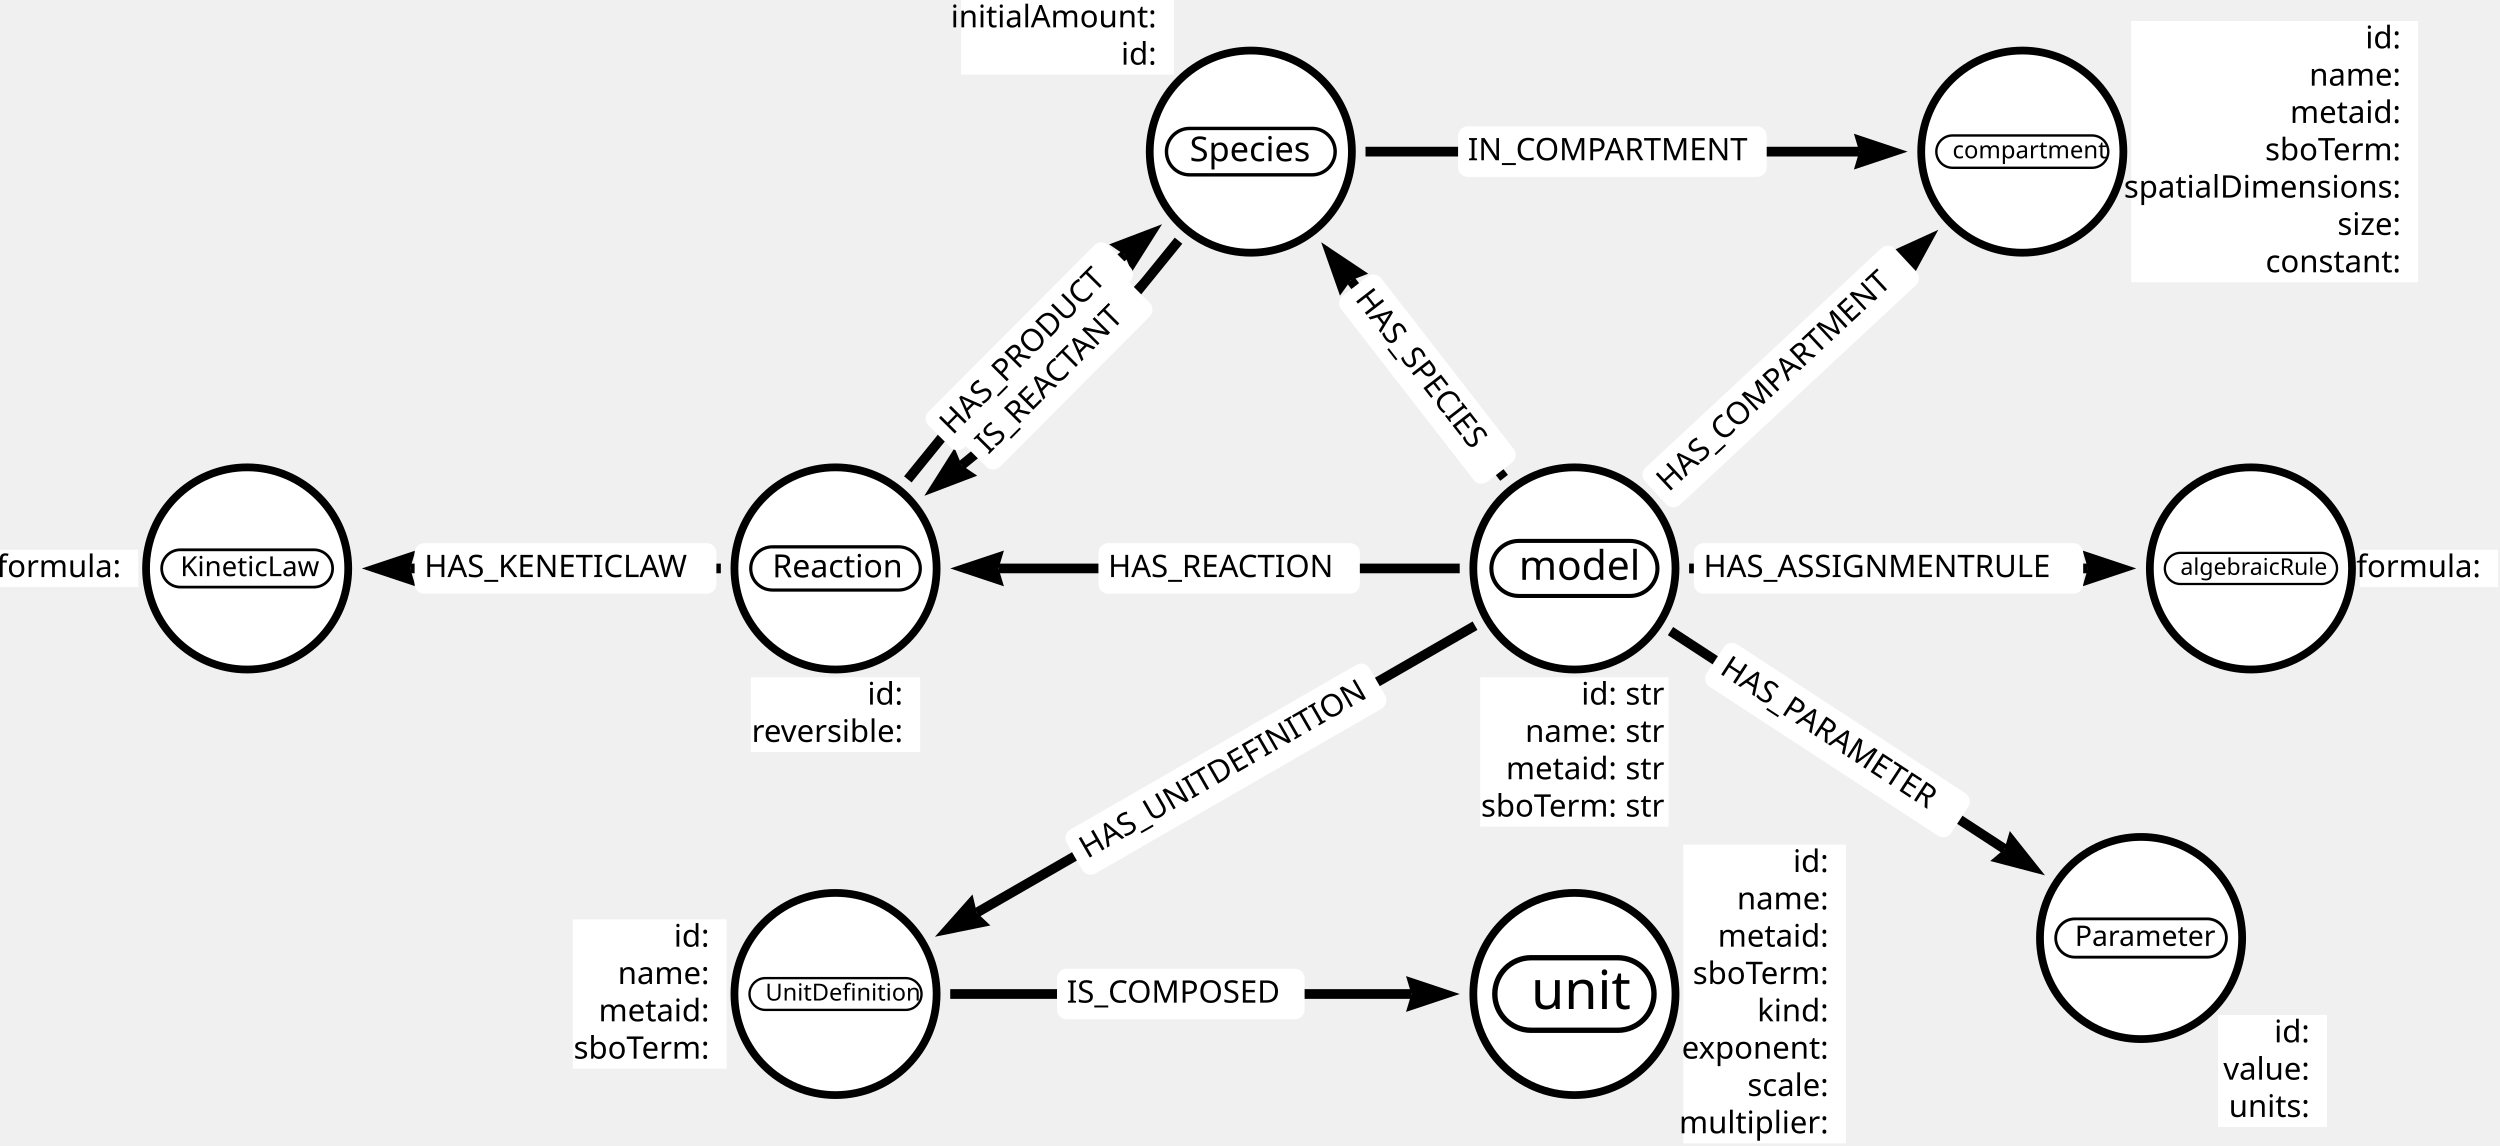
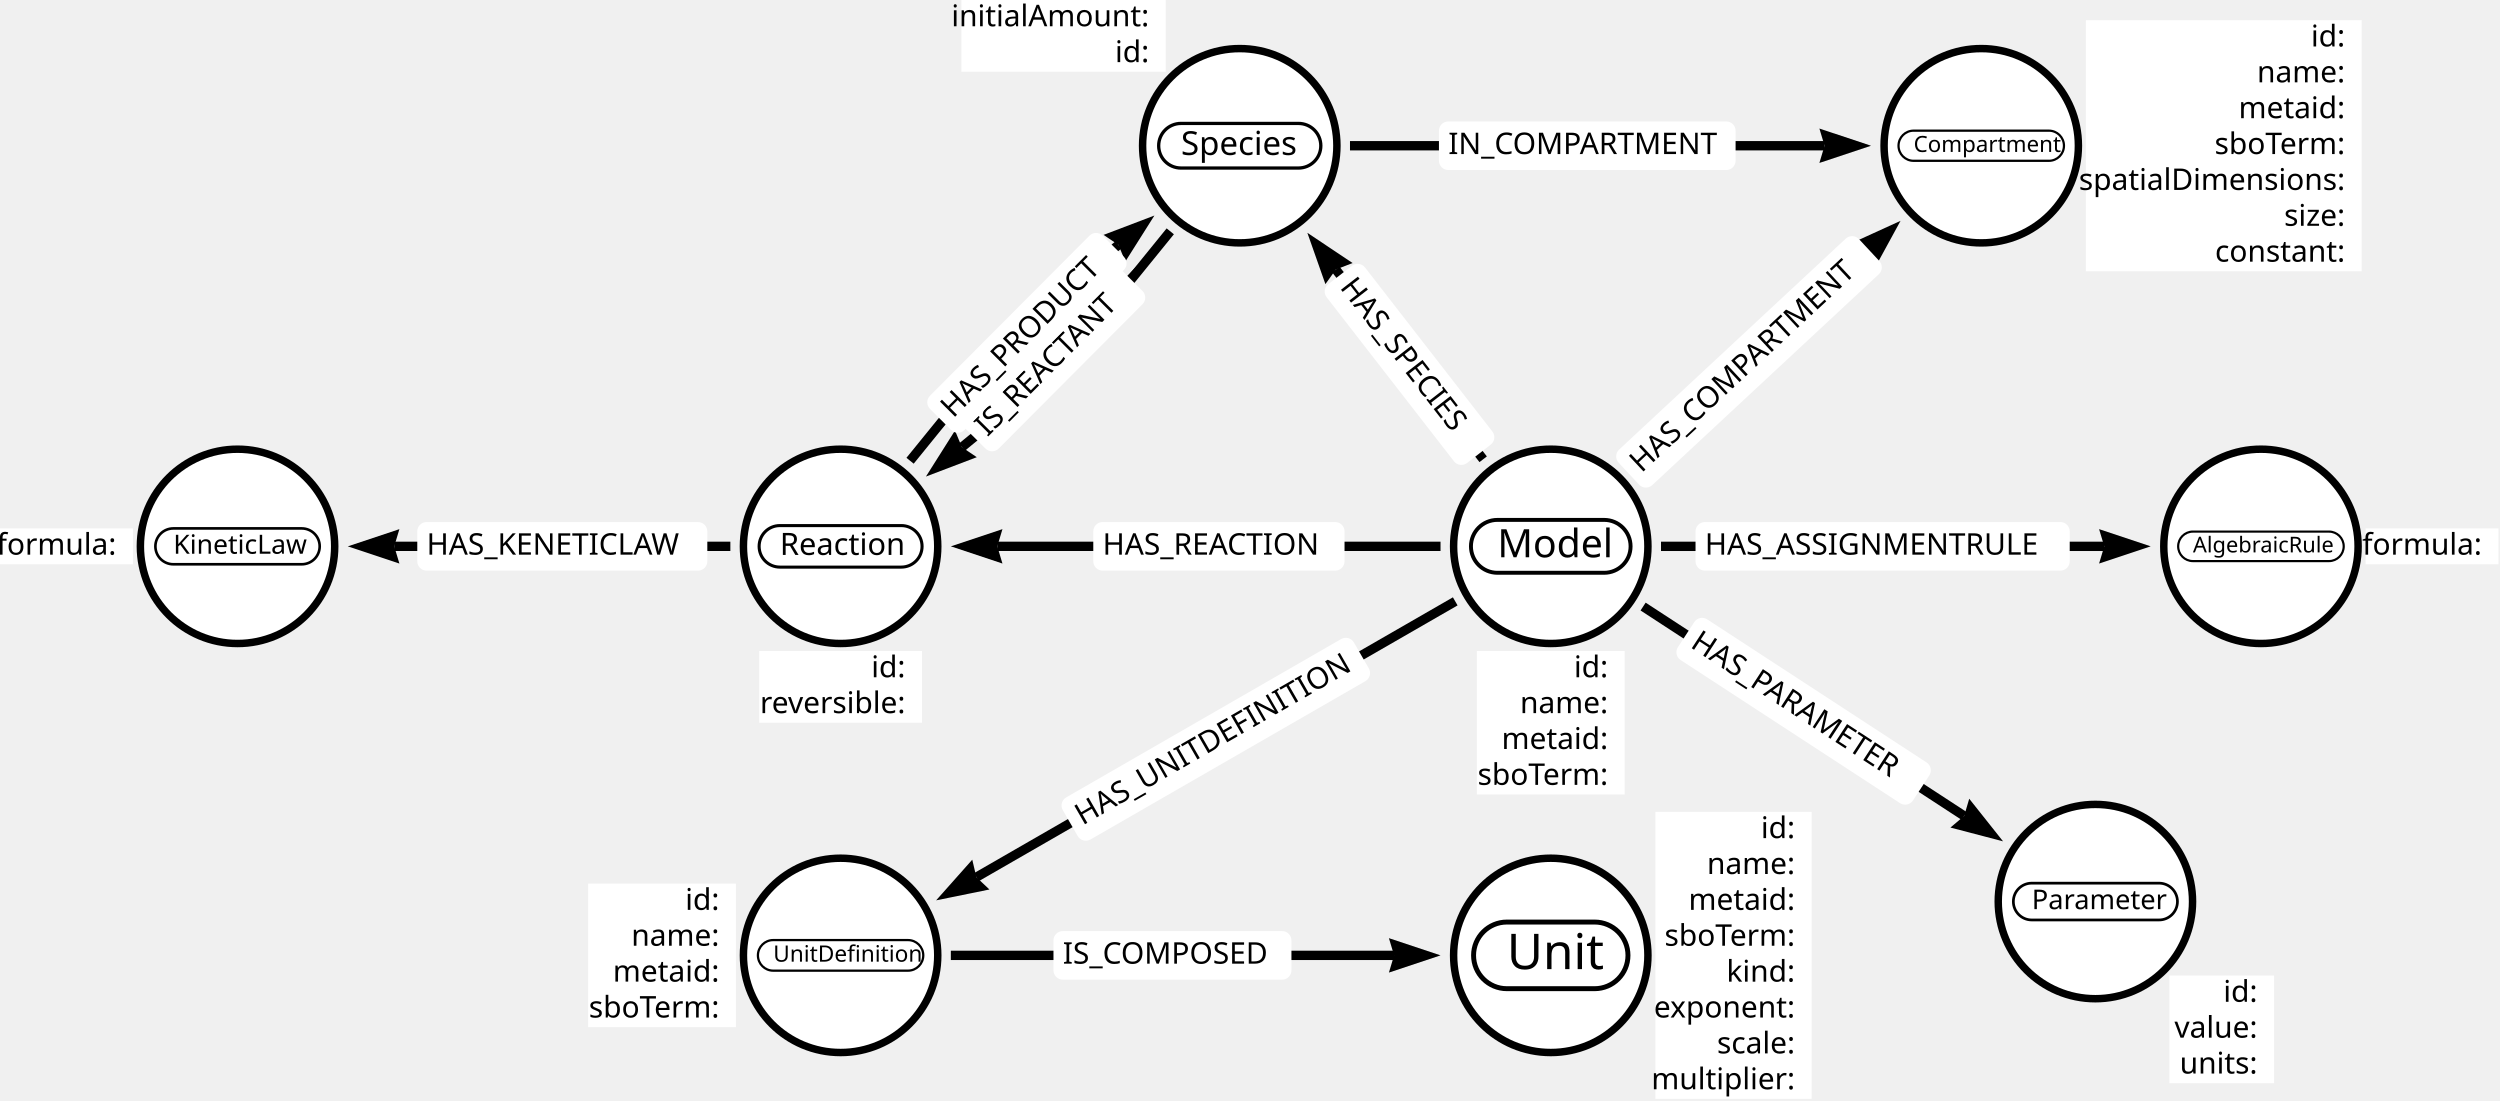
- <svg xmlns="http://www.w3.org/2000/svg" width="1286" height="589" viewBox="0 0 1286 589">
+ <svg xmlns="http://www.w3.org/2000/svg" width="1338" height="589" viewBox="0 0 1338 589">
  <defs>
    <style type="text/css" />
  </defs>
-   <g transform="translate(-1.867188 81.99798) scale(1)">
+   <g transform="translate(18.22364 81.99798) scale(1)">
    <g class="relationship">
      <g transform="translate(811.7475 210.4055) rotate(-42.94174)" stroke-width="5" stroke="#000000">
        <path d="M 59 0 L 230.859 0" />
        <polygon points="-24.862,0 -27.625,9.208 0,0 -27.625,-9.208" fill="#000000" transform="translate(255.7216 0) rotate(0)" stroke="none" />
      </g>
      <g transform="translate(917.8429 111.6715) rotate(-42.94174) translate(0 -13)">
        <g transform="translate(0 0)">
          <g transform="translate(-87.83203 0)" fill="#ffffff" stroke="#000000" stroke-width="0">
            <rect x="0" y="0" width="175.664" height="26" rx="5" ry="5" stroke="none" />
            <text xml:space="preserve" x="5" y="17.457" stroke="none" text-anchor="left" font-family="sans-serif" font-size="16" font-weight="normal" fill="#000000">HAS_COMPARTMENT</text>
          </g>
        </g>
      </g>
    </g>
    <g class="relationship">
      <g transform="translate(431.6634 429.3154) rotate(0)" stroke-width="5" stroke="#000000">
        <path d="M 59 0 L 296.222 0" />
        <polygon points="-24.862,0 -27.625,9.208 0,0 -27.625,-9.208" fill="#000000" transform="translate(321.0841 0) rotate(0)" stroke="none" />
      </g>
      <g transform="translate(609.2744 429.3154) rotate(0) translate(0 -13)">
        <g transform="translate(0 0)">
          <g transform="translate(-63.67969 0)" fill="#ffffff" stroke="#000000" stroke-width="0">
            <rect x="0" y="0" width="127.359" height="26" rx="5" ry="5" stroke="none" />
            <text xml:space="preserve" x="5" y="17.457" stroke="none" text-anchor="left" font-family="sans-serif" font-size="16" font-weight="normal" fill="#000000">IS_COMPOSED</text>
          </g>
        </g>
      </g>
    </g>
    <g class="relationship">
      <g transform="translate(811.7475 210.4055) rotate(150.0601)" stroke-width="5" stroke="#000000">
        <path d="M 59 0 L 354.756 0" />
        <polygon points="-24.862,0 -27.625,9.208 0,0 -27.625,-9.208" fill="#000000" transform="translate(379.6177 0) rotate(0)" stroke="none" />
      </g>
      <g transform="translate(632.4776 313.6562) rotate(330.0601) translate(0 -13)">
        <g transform="translate(0 0)">
          <g transform="translate(-89.89453 0)" fill="#ffffff" stroke="#000000" stroke-width="0">
            <rect x="0" y="0" width="179.789" height="26" rx="5" ry="5" stroke="none" />
            <text xml:space="preserve" x="5" y="17.457" stroke="none" text-anchor="left" font-family="sans-serif" font-size="16" font-weight="normal" fill="#000000">HAS_UNITDEFINITION</text>
          </g>
        </g>
      </g>
    </g>
    <g class="relationship">
      <g transform="translate(811.7475 210.4055) rotate(-127.8249)" stroke-width="5" stroke="#000000">
        <path d="M 59 0 L 187.576 0" />
        <polygon points="-24.862,0 -27.625,9.208 0,0 -27.625,-9.208" fill="#000000" transform="translate(212.4378 0) rotate(0)" stroke="none" />
      </g>
      <g transform="translate(736.1411 113.0219) rotate(52.17506) translate(0 -13)">
        <g transform="translate(0 0)">
          <g transform="translate(-60.57812 0)" fill="#ffffff" stroke="#000000" stroke-width="0">
            <rect x="0" y="0" width="121.156" height="26" rx="5" ry="5" stroke="none" />
            <text xml:space="preserve" x="5" y="17.457" stroke="none" text-anchor="left" font-family="sans-serif" font-size="16" font-weight="normal" fill="#000000">HAS_SPECIES</text>
          </g>
        </g>
      </g>
    </g>
    <g class="relationship">
      <g transform="translate(645.288 -4) rotate(0)" stroke-width="5" stroke="#000000">
        <path d="M 59 0 L 312.988 0" />
        <polygon points="-24.862,0 -27.625,9.208 0,0 -27.625,-9.208" fill="#000000" transform="translate(337.8504 0) rotate(0)" stroke="none" />
      </g>
      <g transform="translate(831.2822 -4) rotate(0) translate(0 -13)">
        <g transform="translate(0 0)">
          <g transform="translate(-79.38281 0)" fill="#ffffff" stroke="#000000" stroke-width="0">
            <rect x="0" y="0" width="158.766" height="26" rx="5" ry="5" stroke="none" />
            <text xml:space="preserve" x="5" y="17.457" stroke="none" text-anchor="left" font-family="sans-serif" font-size="16" font-weight="normal" fill="#000000">IN_COMPARTMENT</text>
          </g>
        </g>
      </g>
    </g>
    <g class="relationship">
      <g transform="translate(811.7475 210.4055) rotate(180)" stroke-width="5" stroke="#000000">
        <path d="M 59 0 L 296.222 0" />
        <polygon points="-24.862,0 -27.625,9.208 0,0 -27.625,-9.208" fill="#000000" transform="translate(321.0841 0) rotate(0)" stroke="none" />
      </g>
      <g transform="translate(634.1366 210.4055) rotate(360) translate(0 -13)">
        <g transform="translate(0 0)">
          <g transform="translate(-67.23438 0)" fill="#ffffff" stroke="#000000" stroke-width="0">
            <rect x="0" y="0" width="134.469" height="26" rx="5" ry="5" stroke="none" />
            <text xml:space="preserve" x="5" y="17.457" stroke="none" text-anchor="left" font-family="sans-serif" font-size="16" font-weight="normal" fill="#000000">HAS_REACTION</text>
          </g>
        </g>
      </g>
    </g>
    <g class="relationship">
      <g transform="translate(431.6634 210.4055) rotate(180)" stroke-width="5" stroke="#000000">
-         <path d="M 59 0 L 218.801 0" />
-         <polygon points="-24.862,0 -27.625,9.208 0,0 -27.625,-9.208" fill="#000000" transform="translate(243.6634 0) rotate(0)" stroke="none" />
-       </g>
-       <g transform="translate(292.7628 210.4055) rotate(360) translate(0 -13)">
+         <path d="M 59 0 L 238.892 0" />
+         <polygon points="-24.862,0 -27.625,9.208 0,0 -27.625,-9.208" fill="#000000" transform="translate(263.7543 0) rotate(0)" stroke="none" />
+       </g>
+       <g transform="translate(282.7174 210.4055) rotate(360) translate(0 -13)">
        <g transform="translate(0 0)">
          <g transform="translate(-77.61328 0)" fill="#ffffff" stroke="#000000" stroke-width="0">
            <rect x="0" y="0" width="155.227" height="26" rx="5" ry="5" stroke="none" />
            <text xml:space="preserve" x="5" y="17.457" stroke="none" text-anchor="left" font-family="sans-serif" font-size="16" font-weight="normal" fill="#000000">HAS_KENETICLAW</text>
          </g>
        </g>
      </g>
    </g>
    <g class="relationship">
      <g transform="translate(645.288 -4) rotate(134.8955)" stroke-width="5" stroke="#000000">
        <path d="M 58.695 -5.99 L 95.969 -9.793 A 40 40 0 0 1 100.03 -10 L 151.332 -10 L 202.634 -10 A 40 40 0 0 1 206.694 -9.793 L 219.235 -8.514 L 219.235 -8.514" />
        <polygon points="-24.862,0 -27.625,9.208 0,0 -27.625,-9.208" fill="#000000" transform="translate(302.6634 0) rotate(5.826689) translate(-59 0)" stroke="none" />
      </g>
      <g transform="translate(545.5597 110.2609) rotate(314.8955) translate(0 -13)">
        <g transform="translate(0 0)">
          <g transform="translate(-59.53125 0)" fill="#ffffff" stroke="#000000" stroke-width="0">
            <rect x="0" y="0" width="119.062" height="26" rx="5" ry="5" stroke="none" />
            <text xml:space="preserve" x="5" y="17.457" stroke="none" text-anchor="left" font-family="sans-serif" font-size="16" font-weight="normal" fill="#000000">IS_REACTANT</text>
          </g>
        </g>
      </g>
    </g>
    <g class="relationship">
      <g transform="translate(431.6634 210.4055) rotate(-45.10453)" stroke-width="5" stroke="#000000">
        <path d="M 58.695 -5.99 L 95.969 -9.793 A 40 40 0 0 1 100.03 -10 L 151.332 -10 L 202.634 -10 A 40 40 0 0 1 206.694 -9.793 L 219.235 -8.514 L 219.235 -8.514" />
        <polygon points="-24.862,0 -27.625,9.208 0,0 -27.625,-9.208" fill="#000000" transform="translate(302.6634 0) rotate(5.826689) translate(-59 0)" stroke="none" />
      </g>
      <g transform="translate(531.3918 96.14457) rotate(-45.10453) translate(0 -13)">
        <g transform="translate(0 0)">
          <g transform="translate(-65.45312 0)" fill="#ffffff" stroke="#000000" stroke-width="0">
            <rect x="0" y="0" width="130.906" height="26" rx="5" ry="5" stroke="none" />
            <text xml:space="preserve" x="5" y="17.457" stroke="none" text-anchor="left" font-family="sans-serif" font-size="16" font-weight="normal" fill="#000000">HAS_PRODUCT</text>
          </g>
        </g>
      </g>
    </g>
    <g class="relationship">
-       <g transform="translate(811.7475 210.4055) rotate(-9.35882139770182e-15)" stroke-width="5" stroke="#000000">
-         <path d="M 59 0 L 264.14 0" />
-         <polygon points="-24.862,0 -27.625,9.208 0,0 -27.625,-9.208" fill="#000000" transform="translate(289.0019 0) rotate(0)" stroke="none" />
-       </g>
-       <g transform="translate(973.3174 210.4055) rotate(-9.35882139770182e-15) translate(0 -13)">
+       <g transform="translate(811.7475 210.4055) rotate(-8.568862374905228e-15)" stroke-width="5" stroke="#000000">
+         <path d="M 59 0 L 296.222 0" />
+         <polygon points="-24.862,0 -27.625,9.208 0,0 -27.625,-9.208" fill="#000000" transform="translate(321.0841 0) rotate(0)" stroke="none" />
+       </g>
+       <g transform="translate(989.3585 210.4055) rotate(-8.568862374905228e-15) translate(0 -13)">
        <g transform="translate(0 0)">
          <g transform="translate(-100.1328 0)" fill="#ffffff" stroke="#000000" stroke-width="0">
            <rect x="0" y="0" width="200.266" height="26" rx="5" ry="5" stroke="none" />
            <text xml:space="preserve" x="5" y="17.457" stroke="none" text-anchor="left" font-family="sans-serif" font-size="16" font-weight="normal" fill="#000000">HAS_ASSIGNMENTRULE</text>
          </g>
        </g>
      </g>
    </g>
    <g class="relationship">
      <g transform="translate(811.7475 210.4055) rotate(33.11311)" stroke-width="5" stroke="#000000">
        <path d="M 59 0 L 264.14 0" />
        <polygon points="-24.862,0 -27.625,9.208 0,0 -27.625,-9.208" fill="#000000" transform="translate(289.0019 0) rotate(0)" stroke="none" />
      </g>
      <g transform="translate(947.0774 298.6701) rotate(33.11311) translate(0 -13)">
        <g transform="translate(0 0)">
          <g transform="translate(-75.09375 0)" fill="#ffffff" stroke="#000000" stroke-width="0">
            <rect x="0" y="0" width="150.188" height="26" rx="5" ry="5" stroke="none" />
            <text xml:space="preserve" x="5" y="17.457" stroke="none" text-anchor="left" font-family="sans-serif" font-size="16" font-weight="normal" fill="#000000">HAS_PARAMETER</text>
          </g>
        </g>
      </g>
    </g>
    <g class="node">
      <g fill="#ffffff" stroke="#000000" stroke-width="4">
        <circle cx="431.663" cy="429.315" r="52" />
      </g>
      <g transform="translate(431.6634 429.3154)">
        <g transform="scale(0.3031899) translate(0 -27)">
          <g transform="translate(0 0)">
            <g transform="translate(-145.9453 0)">
              <g fill="#ffffff" stroke="#000000" stroke-width="4">
                <rect x="0" y="0" width="291.891" height="54" rx="27" ry="27" />
                <text xml:space="preserve" x="27" y="38.143" stroke="none" font-family="sans-serif" font-size="40" font-weight="normal" fill="#000000">UnitDefinition</text>
              </g>
            </g>
          </g>
        </g>
        <g transform="translate(-56 -38.4)">
          <g transform="translate(0 0)">
            <g transform="translate(-79.13281 0)" fill="white">
              <rect x="0" y="0" width="79.133" height="76.8" rx="0" ry="0" stroke="none" />
              <g font-family="sans-serif" font-size="16" font-weight="normal" fill="#000000" text-anchor="end">
                <text xml:space="preserve" x="70.242" y="14.057" stroke="none">id:</text>
                <text xml:space="preserve" x="74.688" y="14.057" stroke="none" text-anchor="start" />
                <text xml:space="preserve" x="70.242" y="33.257" stroke="none" text-anchor="end">name:</text>
                <text xml:space="preserve" x="74.688" y="33.257" stroke="none" text-anchor="start" />
                <text xml:space="preserve" x="70.242" y="52.457" stroke="none" text-anchor="end">metaid:</text>
                <text xml:space="preserve" x="74.688" y="52.457" stroke="none" text-anchor="start" />
                <text xml:space="preserve" x="70.242" y="71.657" stroke="none" text-anchor="end">sboTerm:</text>
                <text xml:space="preserve" x="74.688" y="71.657" stroke="none" text-anchor="start" />
              </g>
            </g>
          </g>
        </g>
      </g>
    </g>
    <g class="node">
      <g fill="#ffffff" stroke="#000000" stroke-width="4">
        <circle cx="1042.138" cy="-4" r="52" />
      </g>
      <g transform="translate(1042.138 -4)">
-         <g transform="scale(0.3077484) translate(0 -27)">
-           <g transform="translate(0 0)">
-             <g transform="translate(-143.709 0)">
-               <g fill="#ffffff" stroke="#000000" stroke-width="4">
-                 <rect x="0" y="0" width="287.418" height="54" rx="27" ry="27" />
-                 <text xml:space="preserve" x="27" y="38.143" stroke="none" font-family="sans-serif" font-size="40" font-weight="normal" fill="#000000">compartment</text>
+         <g transform="scale(0.2988196) translate(0 -27)">
+           <g transform="translate(0 0)">
+             <g transform="translate(-148.1523 0)">
+               <g fill="#ffffff" stroke="#000000" stroke-width="4">
+                 <rect x="0" y="0" width="296.305" height="54" rx="27" ry="27" />
+                 <text xml:space="preserve" x="27" y="38.143" stroke="none" font-family="sans-serif" font-size="40" font-weight="normal" fill="#000000">Compartment</text>
              </g>
            </g>
          </g>
        </g>
        <g transform="translate(56 -67.2)">
          <g transform="translate(0 0)">
            <g transform="translate(0 0)" fill="white">
              <rect x="0" y="0" width="147.617" height="134.4" rx="0" ry="0" stroke="none" />
              <g font-family="sans-serif" font-size="16" font-weight="normal" fill="#000000" text-anchor="end">
                <text xml:space="preserve" x="138.727" y="14.057" stroke="none">id:</text>
                <text xml:space="preserve" x="143.172" y="14.057" stroke="none" text-anchor="start" />
                <text xml:space="preserve" x="138.727" y="33.257" stroke="none" text-anchor="end">name:</text>
                <text xml:space="preserve" x="143.172" y="33.257" stroke="none" text-anchor="start" />
                <text xml:space="preserve" x="138.727" y="52.457" stroke="none" text-anchor="end">metaid:</text>
                <text xml:space="preserve" x="143.172" y="52.457" stroke="none" text-anchor="start" />
                <text xml:space="preserve" x="138.727" y="71.657" stroke="none" text-anchor="end">sboTerm:</text>
                <text xml:space="preserve" x="143.172" y="71.657" stroke="none" text-anchor="start" />
                <text xml:space="preserve" x="138.727" y="90.857" stroke="none" text-anchor="end">spatialDimensions:</text>
                <text xml:space="preserve" x="143.172" y="90.857" stroke="none" text-anchor="start" />
                <text xml:space="preserve" x="138.727" y="110.057" stroke="none" text-anchor="end">size:</text>
                <text xml:space="preserve" x="143.172" y="110.057" stroke="none" text-anchor="start" />
                <text xml:space="preserve" x="138.727" y="129.257" stroke="none" text-anchor="end">constant:</text>
                <text xml:space="preserve" x="143.172" y="129.257" stroke="none" text-anchor="start" />
              </g>
            </g>
          </g>
        </g>
      </g>
    </g>
    <g class="node">
      <g fill="#ffffff" stroke="#000000" stroke-width="4">
        <circle cx="811.748" cy="210.405" r="52" />
      </g>
      <g transform="translate(811.7475 210.4055)">
        <g transform="scale(0.524292) translate(0 -27)">
          <g transform="translate(0 0)">
            <g transform="translate(-81.47266 0)">
              <g fill="#ffffff" stroke="#000000" stroke-width="4">
                <rect x="0" y="0" width="162.945" height="54" rx="27" ry="27" />
-                 <text xml:space="preserve" x="27" y="38.143" stroke="none" font-family="sans-serif" font-size="40" font-weight="normal" fill="#000000">model</text>
+                 <text xml:space="preserve" x="27" y="38.143" stroke="none" font-family="sans-serif" font-size="40" font-weight="normal" fill="#000000">Model</text>
              </g>
            </g>
          </g>
        </g>
        <g transform="translate(3.429011037612589e-15 56)">
          <g transform="translate(0 0)">
-             <g transform="translate(-48.45312 0)" fill="white">
-               <rect x="0" y="0" width="96.906" height="76.8" rx="0" ry="0" stroke="none" />
+             <g transform="translate(-39.56641 0)" fill="white">
+               <rect x="0" y="0" width="79.133" height="76.8" rx="0" ry="0" stroke="none" />
              <g font-family="sans-serif" font-size="16" font-weight="normal" fill="#000000" text-anchor="end">
                <text xml:space="preserve" x="70.242" y="14.057" stroke="none">id:</text>
-                 <text xml:space="preserve" x="74.688" y="14.057" stroke="none" text-anchor="start">str</text>
+                 <text xml:space="preserve" x="74.688" y="14.057" stroke="none" text-anchor="start" />
                <text xml:space="preserve" x="70.242" y="33.257" stroke="none" text-anchor="end">name:</text>
-                 <text xml:space="preserve" x="74.688" y="33.257" stroke="none" text-anchor="start">str</text>
+                 <text xml:space="preserve" x="74.688" y="33.257" stroke="none" text-anchor="start" />
                <text xml:space="preserve" x="70.242" y="52.457" stroke="none" text-anchor="end">metaid:</text>
-                 <text xml:space="preserve" x="74.688" y="52.457" stroke="none" text-anchor="start">str</text>
+                 <text xml:space="preserve" x="74.688" y="52.457" stroke="none" text-anchor="start" />
                <text xml:space="preserve" x="70.242" y="71.657" stroke="none" text-anchor="end">sboTerm:</text>
-                 <text xml:space="preserve" x="74.688" y="71.657" stroke="none" text-anchor="start">str</text>
+                 <text xml:space="preserve" x="74.688" y="71.657" stroke="none" text-anchor="start" />
              </g>
            </g>
          </g>
        </g>
      </g>
    </g>
    <g class="node">
      <g fill="#ffffff" stroke="#000000" stroke-width="4">
        <circle cx="811.748" cy="429.315" r="52" />
      </g>
      <g transform="translate(811.7475 429.3154)">
-         <g transform="scale(0.6911554) translate(0 -27)">
-           <g transform="translate(0 0)">
-             <g transform="translate(-59.24609 0)">
-               <g fill="#ffffff" stroke="#000000" stroke-width="4">
-                 <rect x="0" y="0" width="118.492" height="54" rx="27" ry="27" />
-                 <text xml:space="preserve" x="27" y="38.143" stroke="none" font-family="sans-serif" font-size="40" font-weight="normal" fill="#000000">unit</text>
+         <g transform="scale(0.6603698) translate(0 -27)">
+           <g transform="translate(0 0)">
+             <g transform="translate(-62.56641 0)">
+               <g fill="#ffffff" stroke="#000000" stroke-width="4">
+                 <rect x="0" y="0" width="125.133" height="54" rx="27" ry="27" />
+                 <text xml:space="preserve" x="27" y="38.143" stroke="none" font-family="sans-serif" font-size="40" font-weight="normal" fill="#000000">Unit</text>
              </g>
            </g>
          </g>
        </g>
        <g transform="translate(56 -76.8)">
          <g transform="translate(0 0)">
            <g transform="translate(0 0)" fill="white">
              <rect x="0" y="0" width="83.617" height="153.6" rx="0" ry="0" stroke="none" />
              <g font-family="sans-serif" font-size="16" font-weight="normal" fill="#000000" text-anchor="end">
                <text xml:space="preserve" x="74.727" y="14.057" stroke="none">id:</text>
                <text xml:space="preserve" x="79.172" y="14.057" stroke="none" text-anchor="start" />
                <text xml:space="preserve" x="74.727" y="33.257" stroke="none" text-anchor="end">name:</text>
                <text xml:space="preserve" x="79.172" y="33.257" stroke="none" text-anchor="start" />
                <text xml:space="preserve" x="74.727" y="52.457" stroke="none" text-anchor="end">metaid:</text>
                <text xml:space="preserve" x="79.172" y="52.457" stroke="none" text-anchor="start" />
                <text xml:space="preserve" x="74.727" y="71.657" stroke="none" text-anchor="end">sboTerm:</text>
                <text xml:space="preserve" x="79.172" y="71.657" stroke="none" text-anchor="start" />
                <text xml:space="preserve" x="74.727" y="90.857" stroke="none" text-anchor="end">kind:</text>
                <text xml:space="preserve" x="79.172" y="90.857" stroke="none" text-anchor="start" />
                <text xml:space="preserve" x="74.727" y="110.057" stroke="none" text-anchor="end">exponent:</text>
                <text xml:space="preserve" x="79.172" y="110.057" stroke="none" text-anchor="start" />
                <text xml:space="preserve" x="74.727" y="129.257" stroke="none" text-anchor="end">scale:</text>
                <text xml:space="preserve" x="79.172" y="129.257" stroke="none" text-anchor="start" />
                <text xml:space="preserve" x="74.727" y="148.457" stroke="none" text-anchor="end">multiplier:</text>
                <text xml:space="preserve" x="79.172" y="148.457" stroke="none" text-anchor="start" />
              </g>
            </g>
          </g>
        </g>
      </g>
    </g>
    <g class="node">
      <g fill="#ffffff" stroke="#000000" stroke-width="4">
        <circle cx="645.288" cy="-4" r="52" />
      </g>
      <g transform="translate(645.288 -4)">
        <g transform="scale(0.4420508) translate(0 -27)">
          <g transform="translate(0 0)">
            <g transform="translate(-98.15234 0)">
              <g fill="#ffffff" stroke="#000000" stroke-width="4">
                <rect x="0" y="0" width="196.305" height="54" rx="27" ry="27" />
                <text xml:space="preserve" x="27" y="38.143" stroke="none" font-family="sans-serif" font-size="40" font-weight="normal" fill="#000000">Species</text>
              </g>
            </g>
          </g>
        </g>
        <g transform="translate(-39.59798 -77.99798)">
          <g transform="translate(0 0)">
            <g transform="translate(-109.3828 0)" fill="white">
              <rect x="0" y="0" width="109.383" height="38.4" rx="0" ry="0" stroke="none" />
              <g font-family="sans-serif" font-size="16" font-weight="normal" fill="#000000" text-anchor="end">
                <text xml:space="preserve" x="100.492" y="14.057" stroke="none">initialAmount:</text>
                <text xml:space="preserve" x="104.938" y="14.057" stroke="none" text-anchor="start" />
                <text xml:space="preserve" x="100.492" y="33.257" stroke="none" text-anchor="end">id:</text>
                <text xml:space="preserve" x="104.938" y="33.257" stroke="none" text-anchor="start" />
              </g>
            </g>
          </g>
        </g>
      </g>
    </g>
    <g class="node">
      <g fill="#ffffff" stroke="#000000" stroke-width="4">
        <circle cx="431.663" cy="210.405" r="52" />
      </g>
      <g transform="translate(431.6634 210.4055)">
        <g transform="scale(0.4116273) translate(0 -27)">
          <g transform="translate(0 0)">
            <g transform="translate(-105.9355 0)">
              <g fill="#ffffff" stroke="#000000" stroke-width="4">
                <rect x="0" y="0" width="211.871" height="54" rx="27" ry="27" />
                <text xml:space="preserve" x="27" y="38.143" stroke="none" font-family="sans-serif" font-size="40" font-weight="normal" fill="#000000">Reaction</text>
              </g>
            </g>
          </g>
        </g>
        <g transform="translate(3.429011037612589e-15 56)">
          <g transform="translate(0 0)">
            <g transform="translate(-43.57031 0)" fill="white">
              <rect x="0" y="0" width="87.141" height="38.4" rx="0" ry="0" stroke="none" />
              <g font-family="sans-serif" font-size="16" font-weight="normal" fill="#000000" text-anchor="end">
                <text xml:space="preserve" x="78.25" y="14.057" stroke="none">id:</text>
                <text xml:space="preserve" x="82.695" y="14.057" stroke="none" text-anchor="start" />
                <text xml:space="preserve" x="78.25" y="33.257" stroke="none" text-anchor="end">reversible:</text>
                <text xml:space="preserve" x="82.695" y="33.257" stroke="none" text-anchor="start" />
              </g>
            </g>
          </g>
        </g>
      </g>
    </g>
    <g class="node">
      <g fill="#ffffff" stroke="#000000" stroke-width="4">
-         <circle cx="129" cy="210.405" r="52" />
-       </g>
-       <g transform="translate(129 210.4055)">
+         <circle cx="108.909" cy="210.405" r="52" />
+       </g>
+       <g transform="translate(108.9092 210.4055)">
        <g transform="scale(0.3553641) translate(0 -27)">
          <g transform="translate(0 0)">
            <g transform="translate(-123.7188 0)">
              <g fill="#ffffff" stroke="#000000" stroke-width="4">
                <rect x="0" y="0" width="247.438" height="54" rx="27" ry="27" />
                <text xml:space="preserve" x="27" y="38.143" stroke="none" font-family="sans-serif" font-size="40" font-weight="normal" fill="#000000">KineticLaw</text>
              </g>
            </g>
          </g>
        </g>
        <g transform="translate(-56 -9.6)">
          <g transform="translate(0 0)">
            <g transform="translate(-71.13281 0)" fill="white">
              <rect x="0" y="0" width="71.133" height="19.2" rx="0" ry="0" stroke="none" />
              <g font-family="sans-serif" font-size="16" font-weight="normal" fill="#000000" text-anchor="end">
                <text xml:space="preserve" x="62.242" y="14.057" stroke="none">formula:</text>
                <text xml:space="preserve" x="66.688" y="14.057" stroke="none" text-anchor="start" />
              </g>
            </g>
          </g>
        </g>
      </g>
    </g>
    <g class="node">
      <g fill="#ffffff" stroke="#000000" stroke-width="4">
        <circle cx="1103.232" cy="400.517" r="52" />
      </g>
      <g transform="translate(1103.232 400.5167)">
        <g transform="scale(0.3647855) translate(0 -27)">
          <g transform="translate(0 0)">
            <g transform="translate(-120.3691 0)">
              <g fill="#ffffff" stroke="#000000" stroke-width="4">
                <rect x="0" y="0" width="240.738" height="54" rx="27" ry="27" />
                <text xml:space="preserve" x="27" y="38.143" stroke="none" font-family="sans-serif" font-size="40" font-weight="normal" fill="#000000">Parameter</text>
              </g>
            </g>
          </g>
        </g>
        <g transform="translate(39.59798 39.59798)">
          <g transform="translate(0 0)">
            <g transform="translate(0 0)" fill="white">
              <rect x="0" y="0" width="56.031" height="57.6" rx="0" ry="0" stroke="none" />
              <g font-family="sans-serif" font-size="16" font-weight="normal" fill="#000000" text-anchor="end">
                <text xml:space="preserve" x="47.141" y="14.057" stroke="none">id:</text>
                <text xml:space="preserve" x="51.586" y="14.057" stroke="none" text-anchor="start" />
                <text xml:space="preserve" x="47.141" y="33.257" stroke="none" text-anchor="end">value:</text>
                <text xml:space="preserve" x="51.586" y="33.257" stroke="none" text-anchor="start" />
                <text xml:space="preserve" x="47.141" y="52.457" stroke="none" text-anchor="end">units:</text>
                <text xml:space="preserve" x="51.586" y="52.457" stroke="none" text-anchor="start" />
              </g>
            </g>
          </g>
        </g>
      </g>
    </g>
    <g class="node">
      <g fill="#ffffff" stroke="#000000" stroke-width="4">
-         <circle cx="1159.749" cy="210.405" r="52" />
-       </g>
-       <g transform="translate(1159.749 210.4055)">
-         <g transform="scale(0.2966053) translate(0 -27)">
-           <g transform="translate(0 0)">
-             <g transform="translate(-149.2949 0)">
-               <g fill="#ffffff" stroke="#000000" stroke-width="4">
-                 <rect x="0" y="0" width="298.59" height="54" rx="27" ry="27" />
-                 <text xml:space="preserve" x="27" y="38.143" stroke="none" font-family="sans-serif" font-size="40" font-weight="normal" fill="#000000">algebraicRule</text>
+         <circle cx="1191.832" cy="210.405" r="52" />
+       </g>
+       <g transform="translate(1191.832 210.4055)">
+         <g transform="scale(0.2924002) translate(0 -27)">
+           <g transform="translate(0 0)">
+             <g transform="translate(-151.5117 0)">
+               <g fill="#ffffff" stroke="#000000" stroke-width="4">
+                 <rect x="0" y="0" width="303.023" height="54" rx="27" ry="27" />
+                 <text xml:space="preserve" x="27" y="38.143" stroke="none" font-family="sans-serif" font-size="40" font-weight="normal" fill="#000000">AlgebraicRule</text>
              </g>
            </g>
          </g>
        </g>
        <g transform="translate(56 -9.6)">
          <g transform="translate(0 0)">
            <g transform="translate(0 0)" fill="white">
              <rect x="0" y="0" width="71.133" height="19.2" rx="0" ry="0" stroke="none" />
              <g font-family="sans-serif" font-size="16" font-weight="normal" fill="#000000" text-anchor="end">
                <text xml:space="preserve" x="62.242" y="14.057" stroke="none">formula:</text>
                <text xml:space="preserve" x="66.688" y="14.057" stroke="none" text-anchor="start" />
              </g>
            </g>
          </g>
        </g>
      </g>
    </g>
  </g>
</svg>
